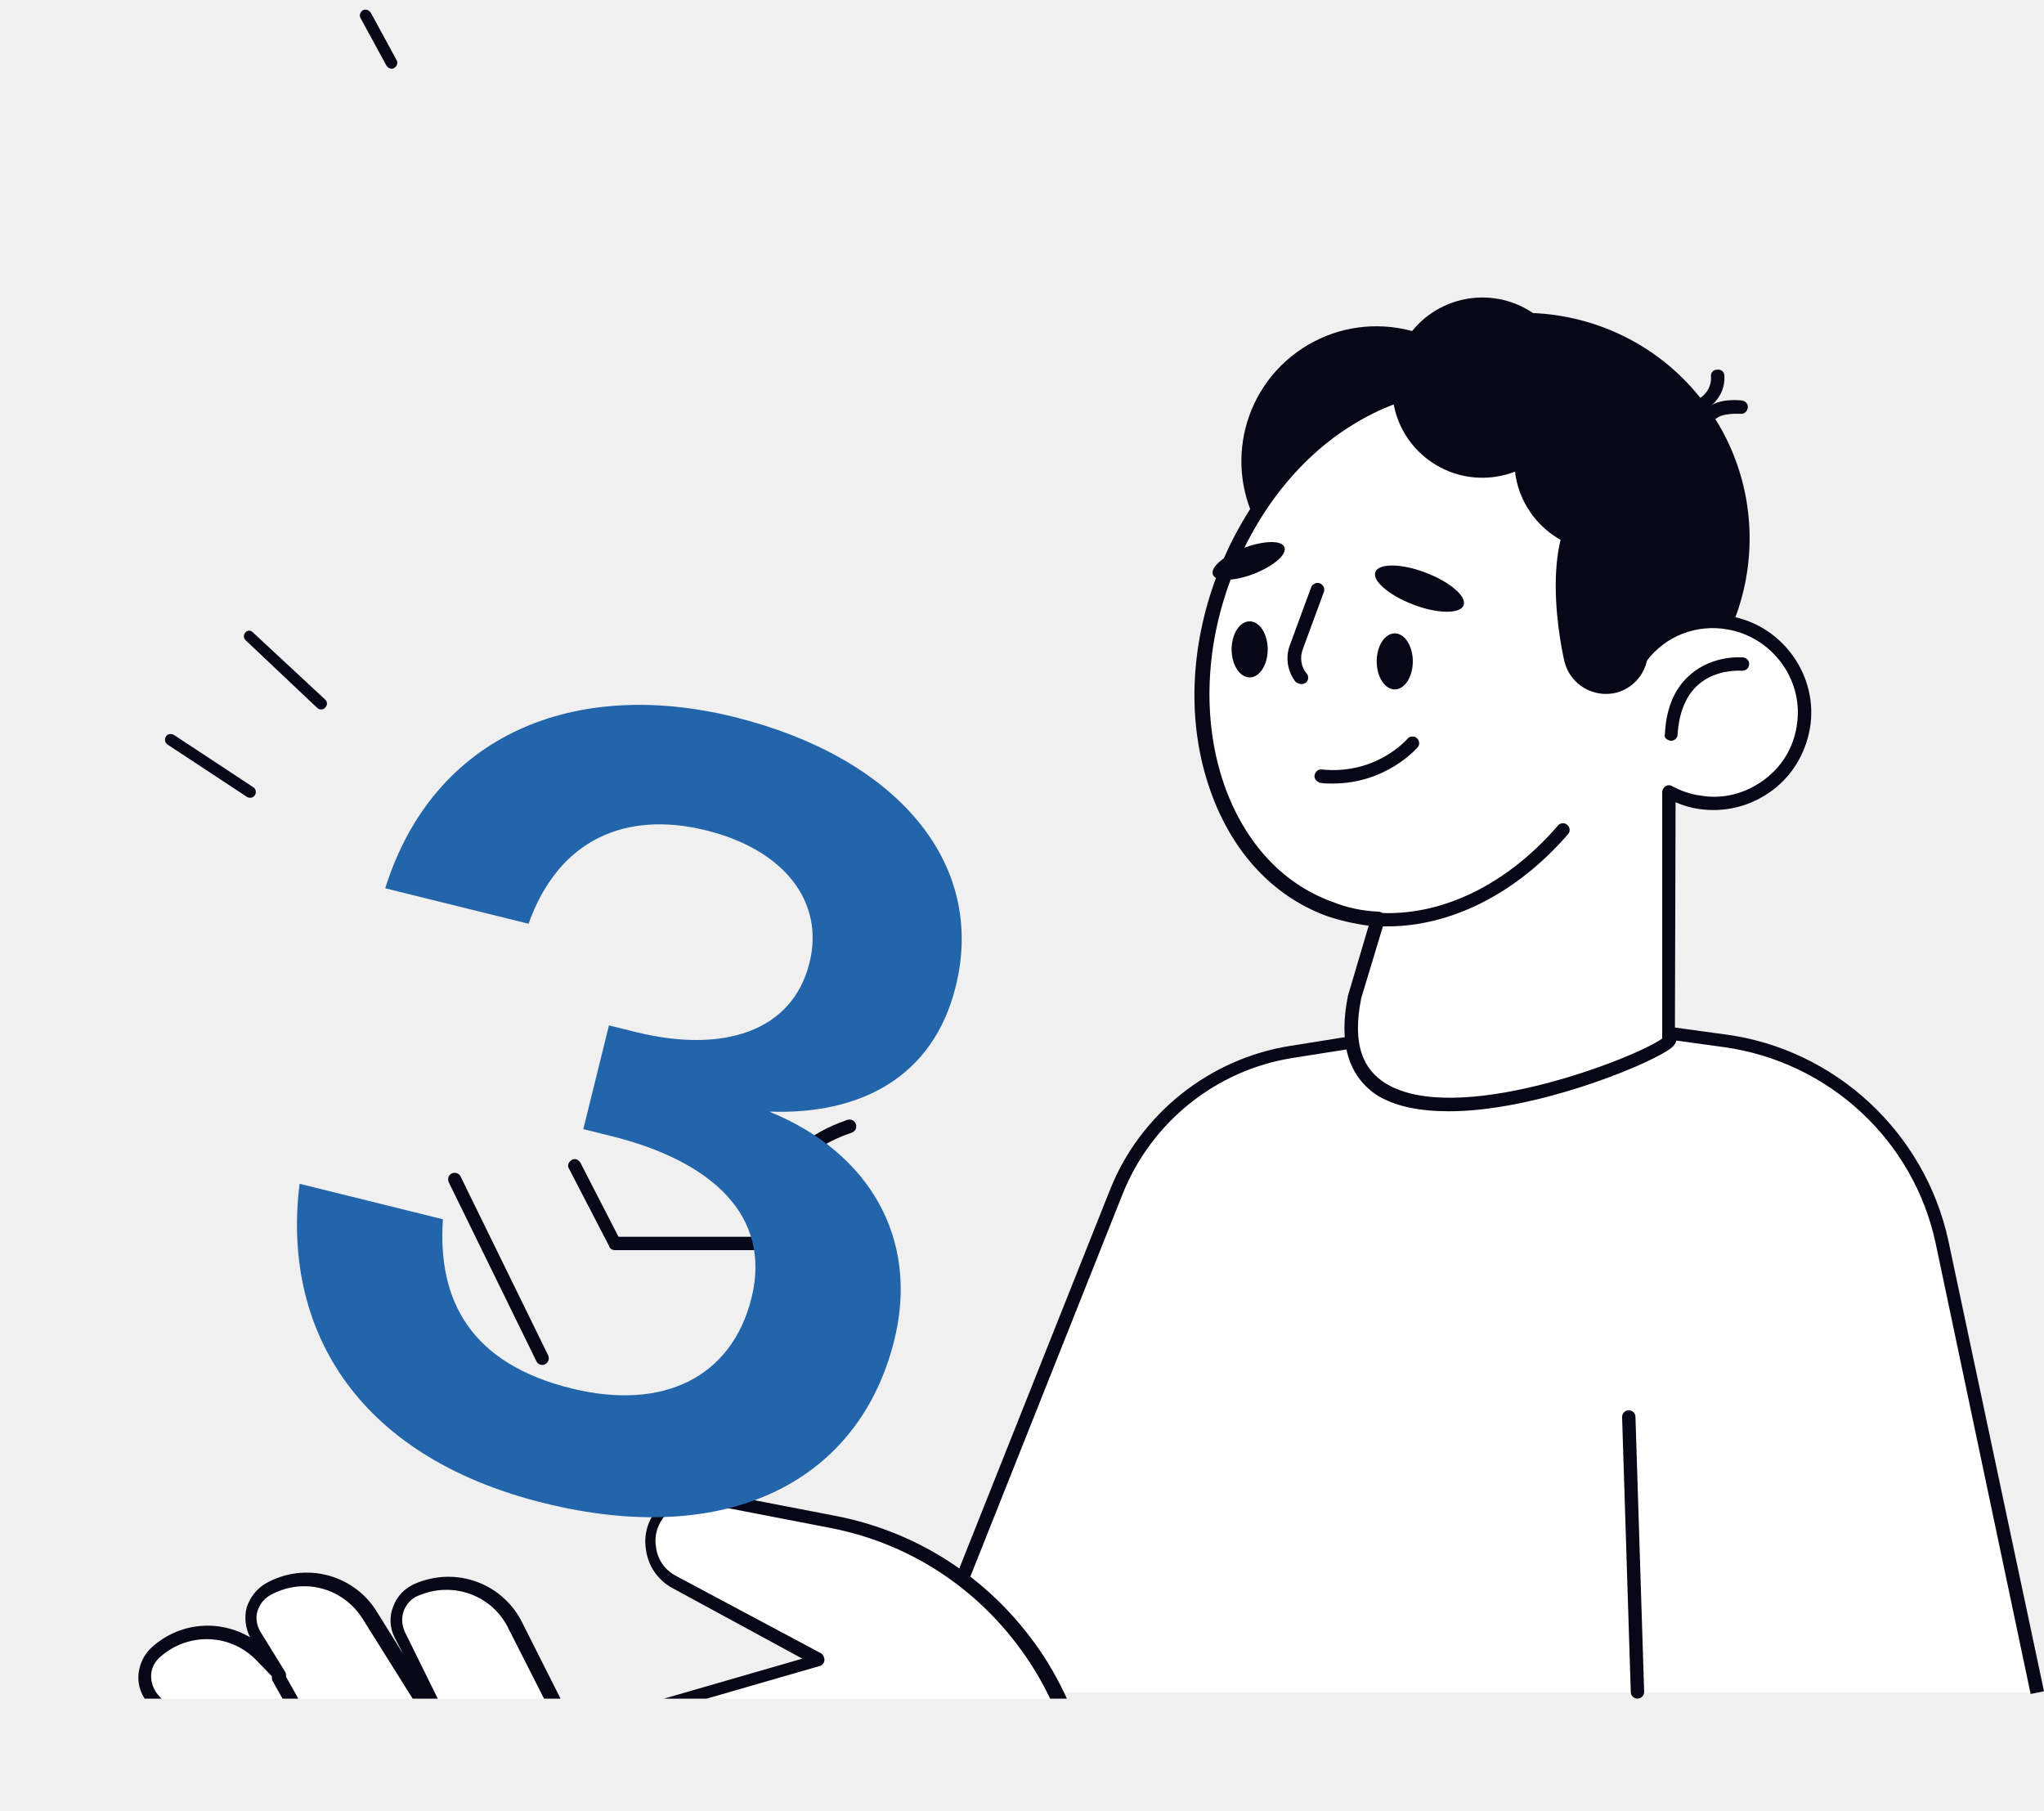
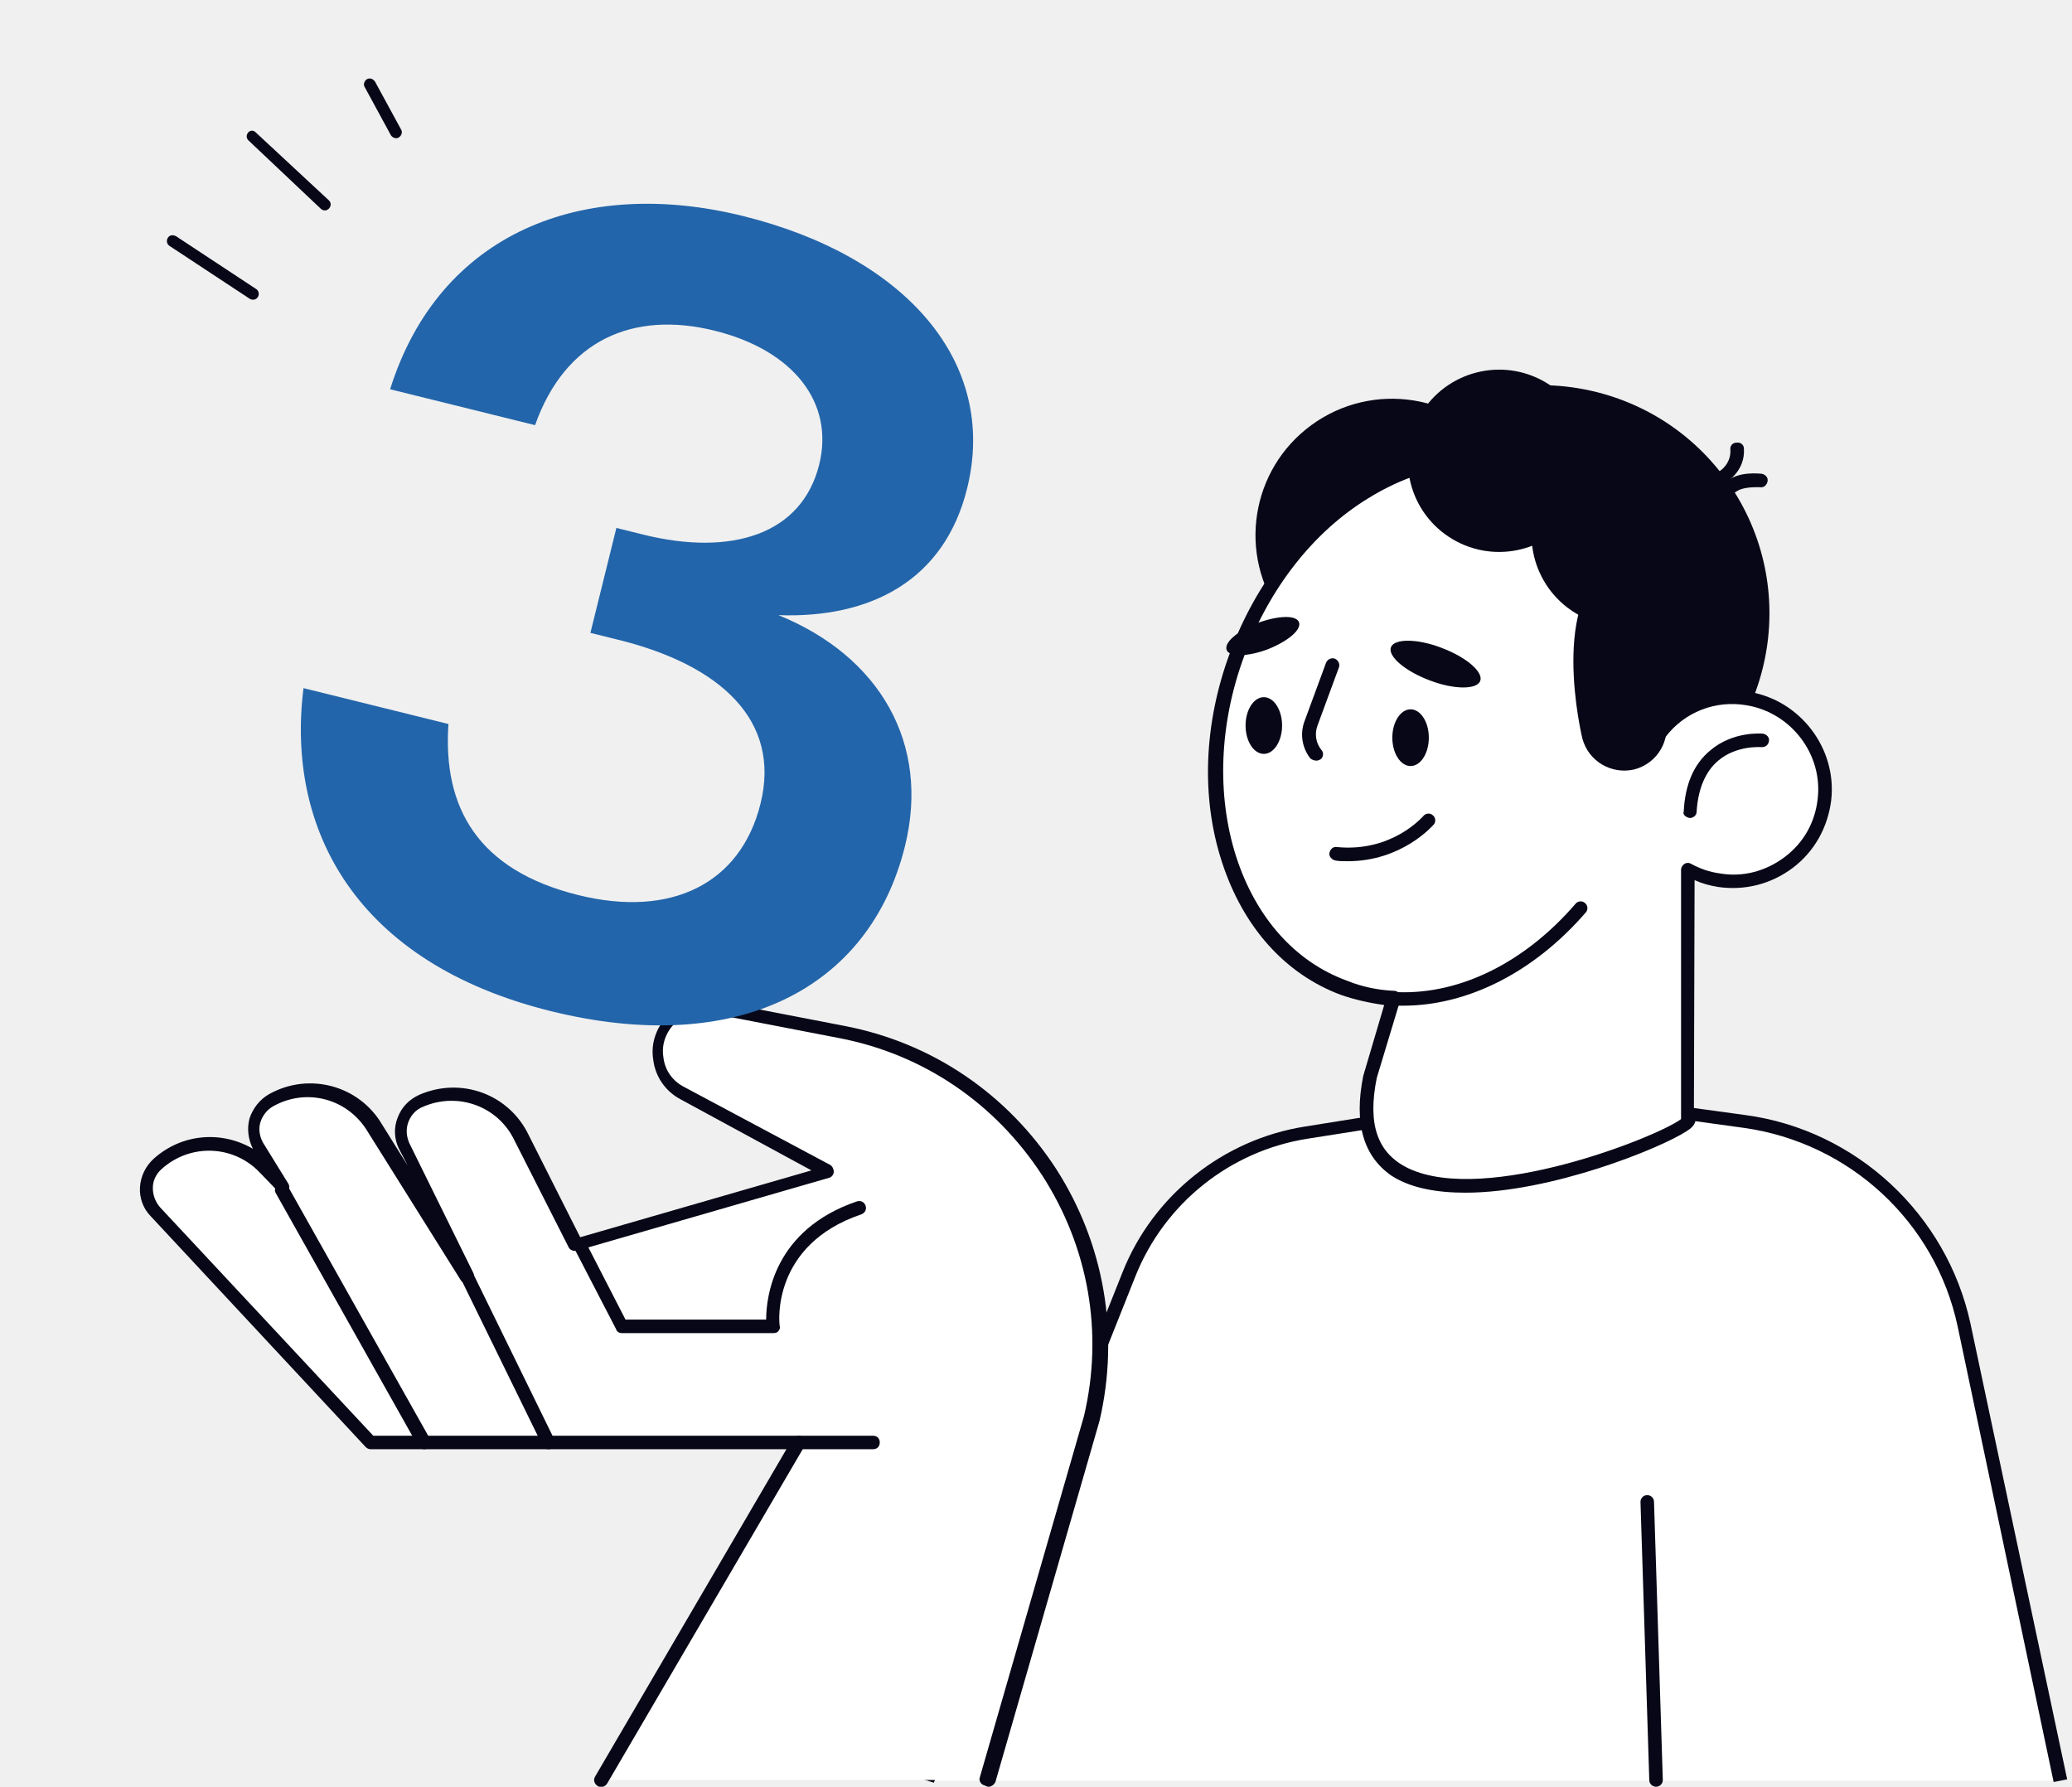
- <svg xmlns="http://www.w3.org/2000/svg" width="140" height="124" viewBox="0 0 140 124" fill="none">
-   <g clip-path="url(#clip0_675_3382)">
-     <path d="M139.543 115.887L132.994 85.028C131.437 77.759 125.483 72.273 118.11 71.268L104.738 69.439L88.434 72.045C83.03 72.913 78.45 76.571 76.39 81.645L62.742 115.933H139.543V115.887Z" fill="white" />
-     <path d="M63.245 116.07L76.892 81.782C78.862 76.845 83.304 73.279 88.57 72.456L104.828 69.896L118.109 71.725C125.254 72.73 131.07 78.079 132.581 85.165L139.084 116.024L140 115.841L133.451 84.983C131.848 77.576 125.711 71.862 118.201 70.856L104.828 69.027C104.782 69.027 104.737 69.027 104.691 69.027L88.387 71.633C82.846 72.502 78.083 76.296 76.022 81.508L62.375 115.796L63.245 116.07Z" fill="#080717" />
-     <path d="M40.76 154.887L54.133 132.029H25.144L10.626 116.439C9.756 115.525 9.802 114.062 10.764 113.193C12.87 111.273 16.076 111.41 18.045 113.468L19.282 114.748L17.587 112.005C16.946 110.907 17.358 109.49 18.457 108.85C20.93 107.479 24.045 108.302 25.51 110.77L31.784 120.782H31.876L27.525 111.959C26.976 110.816 27.525 109.444 28.67 108.896C31.28 107.753 34.303 108.85 35.494 111.41L39.157 118.634L56.24 113.696L46.302 108.393C44.424 107.387 44.058 104.827 45.615 103.364C46.348 102.678 47.401 102.358 48.408 102.541L57.156 104.233C69.2 106.61 76.894 118.451 74.1 130.428L67.048 154.887H40.76Z" fill="white" />
-     <path d="M66.956 155.344C67.139 155.344 67.322 155.207 67.413 155.024L74.466 130.566C75.84 124.668 74.787 118.588 71.535 113.513C68.238 108.439 63.154 104.964 57.201 103.821L48.454 102.13C47.309 101.901 46.118 102.267 45.294 103.044C44.469 103.867 44.057 104.964 44.24 106.107C44.378 107.25 45.065 108.256 46.118 108.804L54.957 113.605L39.294 118.131L35.814 111.227C34.486 108.439 31.234 107.25 28.395 108.484C27.708 108.804 27.204 109.307 26.929 110.039C26.655 110.725 26.7 111.502 27.021 112.142L27.616 113.285L25.876 110.496C24.319 107.844 20.93 106.93 18.228 108.439C17.587 108.804 17.129 109.399 16.9 110.085C16.717 110.77 16.808 111.502 17.129 112.142C15.022 110.907 12.32 111.09 10.397 112.828C9.847 113.33 9.527 114.016 9.481 114.748C9.435 115.479 9.71 116.211 10.214 116.713L24.777 132.349C24.869 132.44 25.006 132.486 25.098 132.486H53.262L40.302 154.658C40.164 154.887 40.256 155.161 40.485 155.298C40.714 155.436 40.989 155.344 41.126 155.116L54.499 132.257C54.59 132.12 54.59 131.937 54.499 131.8C54.407 131.663 54.27 131.571 54.087 131.571H25.281L10.855 116.119C10.534 115.753 10.351 115.296 10.351 114.793C10.351 114.29 10.58 113.833 10.946 113.513C12.87 111.776 15.801 111.867 17.587 113.742L18.823 115.022C19.006 115.205 19.235 115.205 19.419 115.068C19.602 114.931 19.648 114.656 19.51 114.473L17.816 111.73C17.587 111.319 17.495 110.816 17.633 110.359C17.77 109.902 18.091 109.49 18.503 109.262C20.793 107.982 23.586 108.759 24.914 110.999L31.188 121.011C31.28 121.194 31.509 121.285 31.692 121.194H31.784C31.921 121.148 32.013 121.057 32.059 120.919C32.104 120.782 32.104 120.645 32.059 120.554L27.708 111.73C27.525 111.273 27.479 110.816 27.662 110.313C27.845 109.856 28.166 109.49 28.624 109.307C31.005 108.256 33.753 109.262 34.852 111.593L38.516 118.816C38.608 118.999 38.836 119.091 39.065 119.045L56.148 114.108C56.331 114.062 56.468 113.879 56.468 113.696C56.468 113.513 56.377 113.33 56.239 113.239L46.301 107.936C45.523 107.524 45.019 106.793 44.927 105.924C44.79 105.056 45.111 104.233 45.706 103.638C46.347 103.044 47.217 102.77 48.087 102.953L56.834 104.644C62.559 105.741 67.413 109.079 70.573 113.925C73.733 118.816 74.741 124.622 73.413 130.246L66.36 154.704C66.269 154.933 66.452 155.207 66.681 155.253C66.864 155.344 66.91 155.344 66.956 155.344Z" fill="#080717" />
-     <path d="M28.715 132.486C28.806 132.486 28.852 132.486 28.944 132.44C29.173 132.303 29.264 132.029 29.127 131.8L19.51 114.702C19.372 114.474 19.097 114.382 18.868 114.519C18.64 114.656 18.548 114.931 18.685 115.159L28.302 132.257C28.394 132.395 28.577 132.486 28.715 132.486Z" fill="#080717" />
-     <path d="M37.141 93.486C37.186 93.486 37.278 93.486 37.324 93.44C37.553 93.349 37.644 93.074 37.553 92.846L31.553 80.594C31.462 80.365 31.187 80.274 30.958 80.365C30.729 80.457 30.637 80.731 30.729 80.959L36.728 93.212C36.82 93.394 36.957 93.486 37.141 93.486Z" fill="#080717" />
-     <path d="M42.087 85.623H52.391C52.529 85.623 52.666 85.577 52.712 85.486C52.804 85.394 52.849 85.257 52.804 85.12C52.758 84.891 52.254 79.634 58.345 77.576C58.574 77.485 58.711 77.256 58.62 76.982C58.528 76.754 58.299 76.616 58.024 76.708C52.391 78.628 51.888 83.2 51.888 84.708H42.362L39.752 79.634C39.614 79.405 39.339 79.314 39.156 79.451C38.927 79.588 38.836 79.862 38.973 80.045L41.721 85.348C41.767 85.531 41.95 85.623 42.087 85.623Z" fill="#080717" />
-     <path d="M54.132 93.486H59.124C59.399 93.486 59.582 93.303 59.582 93.029C59.582 92.755 59.399 92.572 59.124 92.572H54.132C53.858 92.572 53.674 92.755 53.674 93.029C53.674 93.303 53.858 93.486 54.132 93.486Z" fill="#080717" />
-     <path d="M112.155 116.344C112.43 116.344 112.613 116.116 112.613 115.887L112.018 97.052C112.018 96.778 111.789 96.595 111.56 96.595C111.285 96.595 111.102 96.823 111.102 97.052L111.697 115.887C111.697 116.162 111.926 116.344 112.155 116.344Z" fill="#080717" />
-     <path d="M91.86 46.002C86.814 39.112 88.319 29.444 95.22 24.407C102.122 19.371 111.807 20.873 116.852 27.762C121.898 34.652 120.393 44.32 113.492 49.357C106.59 54.394 96.905 52.892 91.86 46.002Z" fill="#080717" />
-     <path d="M86.811 37.034C83.795 32.916 84.694 27.138 88.819 24.128C92.944 21.118 98.732 22.015 101.747 26.133C104.763 30.25 103.863 36.028 99.739 39.038C95.614 42.049 89.826 41.151 86.811 37.034Z" fill="#080717" />
-     <path d="M90.996 62.261C83.44 59.473 80.189 49.369 83.761 39.677C87.333 29.985 96.355 24.408 103.957 27.197C110.277 29.528 113.574 36.98 112.429 44.98C113.803 43.243 116.001 42.283 118.337 42.649C121.589 43.152 123.924 46.26 123.558 49.506C123.146 53.026 119.894 55.495 116.414 54.947C115.681 54.809 114.994 54.581 114.353 54.215L114.307 71.085C116.322 71.496 89.806 82.788 92.737 68.25L94.34 62.901C93.195 62.901 92.096 62.673 90.996 62.261Z" fill="white" />
-     <path d="M99.24 76.114C105.057 76.114 112.476 73.096 114.216 71.953C114.445 71.816 114.903 71.496 114.811 71.085C114.811 71.039 114.765 70.948 114.72 70.856L114.765 54.947C115.269 55.175 115.773 55.312 116.323 55.404C118.154 55.678 119.94 55.221 121.406 54.124C122.871 53.027 123.787 51.381 124.016 49.552C124.429 46.032 121.91 42.74 118.429 42.192C116.46 41.872 114.536 42.42 113.025 43.7C113.712 35.837 110.14 28.98 104.095 26.785C100.294 25.368 96.035 25.962 92.096 28.385C88.204 30.808 85.089 34.74 83.303 39.54C81.517 44.34 81.334 49.369 82.754 53.712C84.173 58.101 87.013 61.301 90.814 62.719C91.73 63.039 92.737 63.267 93.745 63.404L92.325 68.205C91.684 71.405 92.325 73.645 94.249 74.971C95.531 75.794 97.271 76.114 99.24 76.114ZM113.85 71.13C112.201 72.365 100.614 76.936 95.394 74.468C93.287 73.462 92.6 71.496 93.241 68.342L94.844 63.039C94.89 62.901 94.844 62.764 94.798 62.627C94.707 62.536 94.569 62.444 94.432 62.444C93.333 62.398 92.234 62.17 91.226 61.758C87.7 60.478 85.043 57.461 83.715 53.347C82.387 49.186 82.57 44.34 84.265 39.769C85.96 35.197 88.936 31.357 92.692 29.071C96.401 26.785 100.34 26.236 103.866 27.562C109.774 29.802 113.117 36.889 111.972 44.889C111.926 45.072 112.063 45.3 112.247 45.392C112.43 45.483 112.659 45.438 112.796 45.255C114.079 43.563 116.185 42.74 118.292 43.106C121.314 43.609 123.467 46.443 123.1 49.461C122.917 51.061 122.139 52.432 120.856 53.392C119.574 54.352 118.017 54.764 116.46 54.489C115.773 54.398 115.132 54.169 114.536 53.849C114.399 53.758 114.216 53.758 114.079 53.849C113.941 53.941 113.85 54.078 113.85 54.261V71.13Z" fill="#080717" />
-     <path d="M114.445 50.741C114.674 50.741 114.903 50.558 114.903 50.329C114.995 48.775 115.499 47.586 116.369 46.855C117.605 45.803 119.254 45.941 119.3 45.941C119.575 45.941 119.758 45.803 119.804 45.529C119.849 45.3 119.666 45.072 119.391 45.026C119.3 45.026 117.376 44.843 115.819 46.169C114.72 47.083 114.125 48.455 114.033 50.284C113.942 50.512 114.171 50.695 114.445 50.741Z" fill="#080717" />
-     <path d="M95.028 63.45C99.425 63.45 103.913 61.164 107.393 57.141C107.576 56.958 107.531 56.638 107.347 56.501C107.164 56.318 106.844 56.364 106.706 56.547C103.317 60.478 98.967 62.673 94.707 62.536C94.478 62.536 94.249 62.719 94.249 62.993C94.249 63.267 94.433 63.45 94.707 63.45C94.799 63.45 94.936 63.45 95.028 63.45Z" fill="#080717" />
-     <path d="M87.975 37.483C88.158 37.986 87.242 38.763 85.868 39.311C84.54 39.814 83.258 39.86 83.075 39.357C82.891 38.854 83.807 38.077 85.181 37.529C86.555 37.026 87.792 36.98 87.975 37.483Z" fill="#080717" />
-     <path d="M100.248 41.46C100.019 42.054 98.462 42.054 96.814 41.414C95.119 40.774 93.974 39.769 94.203 39.174C94.432 38.58 95.989 38.58 97.638 39.22C99.332 39.86 100.477 40.866 100.248 41.46Z" fill="#080717" />
-     <path d="M89.165 46.855C89.257 46.855 89.348 46.809 89.44 46.763C89.623 46.626 89.669 46.306 89.486 46.123C89.119 45.666 89.028 45.072 89.211 44.523L90.676 40.546C90.768 40.317 90.631 40.043 90.402 39.952C90.173 39.86 89.898 39.997 89.806 40.226L88.341 44.203C88.02 45.072 88.203 46.032 88.753 46.718C88.89 46.809 89.028 46.855 89.165 46.855Z" fill="#080717" />
-     <path d="M91.272 53.667C94.936 53.667 96.997 51.289 97.088 51.198C97.272 51.015 97.226 50.695 97.043 50.558C96.859 50.375 96.539 50.421 96.401 50.603C96.31 50.695 94.249 53.072 90.54 52.706C90.311 52.661 90.082 52.844 90.036 53.118C89.99 53.346 90.219 53.575 90.448 53.621C90.723 53.667 90.998 53.667 91.272 53.667Z" fill="#080717" />
-     <path d="M98.384 31.862C95.445 30.126 94.472 26.341 96.211 23.407C97.95 20.473 101.742 19.502 104.681 21.238C107.62 22.973 108.592 26.759 106.854 29.692C105.115 32.626 101.323 33.597 98.384 31.862Z" fill="#080717" />
-     <path d="M108.614 37.622C105.276 36.907 103.15 33.625 103.866 30.292C104.583 26.959 107.87 24.837 111.209 25.552C114.547 26.267 116.673 29.549 115.957 32.882C115.24 36.215 111.953 38.337 108.614 37.622Z" fill="#080717" />
-     <path d="M107.162 45.346C107.575 46.901 109.132 47.815 110.689 47.449C112.246 47.038 113.162 45.483 112.795 43.929C112.383 42.374 114.627 31.997 110.231 33.094C104.964 34.42 106.796 43.792 107.162 45.346Z" fill="#080717" />
-     <path d="M117.285 28.751C117.376 28.751 117.468 28.705 117.559 28.66C118.017 28.294 118.933 28.34 119.208 28.34C119.437 28.385 119.666 28.202 119.712 27.928C119.758 27.7 119.574 27.471 119.3 27.425C119.162 27.425 117.788 27.242 116.964 27.928C116.781 28.065 116.735 28.385 116.872 28.568C117.01 28.66 117.147 28.751 117.285 28.751Z" fill="#080717" />
-     <path d="M116.734 28.065C116.826 28.065 116.918 28.065 116.963 27.974C117.009 27.928 118.2 27.196 118.108 25.733C118.108 25.459 117.879 25.276 117.604 25.322C117.33 25.322 117.147 25.55 117.192 25.825C117.238 26.739 116.505 27.242 116.46 27.242C116.231 27.379 116.185 27.654 116.322 27.882C116.46 28.019 116.597 28.065 116.734 28.065Z" fill="#080717" />
-     <path d="M94.295 45.3C94.295 46.352 94.844 47.221 95.531 47.221C96.218 47.221 96.768 46.352 96.768 45.3C96.768 44.249 96.218 43.38 95.531 43.38C94.844 43.38 94.295 44.249 94.295 45.3Z" fill="#080717" />
-     <path d="M84.357 44.477C84.357 45.529 84.907 46.398 85.594 46.398C86.281 46.398 86.83 45.529 86.83 44.477C86.83 43.426 86.281 42.557 85.594 42.557C84.907 42.557 84.357 43.426 84.357 44.477Z" fill="#080717" />
+ <svg xmlns="http://www.w3.org/2000/svg" width="167" height="144" viewBox="0 0 167 144" fill="none">
+   <g clip-path="url(#clip0_1017_1180)">
+     <path d="M166.068 143.457L158.275 106.732C156.422 98.081 149.336 91.552 140.562 90.356L124.647 88.179L105.245 91.28C98.813 92.314 93.363 96.667 90.911 102.706L74.669 143.511H166.068V143.457Z" fill="white" />
+     <path d="M75.266 143.674L91.508 102.869C93.852 96.993 99.138 92.749 105.406 91.77L124.754 88.723L140.56 90.9C149.062 92.096 155.984 98.462 157.782 106.895L165.521 143.62L166.611 143.402L158.818 106.677C156.91 97.864 149.607 91.063 140.669 89.866L124.754 87.689C124.7 87.689 124.645 87.689 124.591 87.689L105.188 90.791C98.593 91.824 92.925 96.34 90.472 102.543L74.231 143.348L75.266 143.674Z" fill="#080717" />
+     <path d="M48.505 143.456L64.42 116.253H29.92L12.643 97.7C11.608 96.612 11.662 94.871 12.807 93.837C15.314 91.552 19.129 91.715 21.473 94.164L22.944 95.687L20.928 92.423C20.165 91.117 20.655 89.43 21.963 88.669C24.906 87.036 28.612 88.016 30.356 90.954L37.823 102.869H37.932L32.755 92.368C32.1 91.008 32.755 89.376 34.117 88.723C37.224 87.363 40.821 88.669 42.238 91.715L46.598 100.312L66.927 94.436L55.1 88.124C52.866 86.928 52.43 83.881 54.283 82.14C55.155 81.324 56.408 80.943 57.607 81.16L68.017 83.174C82.351 86.003 91.507 100.094 88.183 114.349L79.789 143.456H48.505Z" fill="white" />
+     <path d="M79.682 144C79.9 144 80.118 143.837 80.227 143.62L88.62 114.512C90.255 107.493 89.001 100.257 85.132 94.218C81.208 88.179 75.158 84.044 68.073 82.684L57.663 80.671C56.3 80.399 54.883 80.834 53.902 81.759C52.921 82.738 52.431 84.044 52.649 85.404C52.812 86.764 53.63 87.961 54.883 88.614L65.402 94.327L46.763 99.713L42.62 91.498C41.04 88.179 37.17 86.764 33.791 88.234C32.974 88.614 32.374 89.213 32.047 90.083C31.72 90.899 31.775 91.824 32.156 92.586L32.865 93.946L30.794 90.627C28.941 87.472 24.907 86.384 21.692 88.179C20.929 88.614 20.384 89.322 20.111 90.138C19.893 90.954 20.002 91.824 20.384 92.586C17.877 91.117 14.661 91.335 12.372 93.402C11.718 94.001 11.336 94.817 11.282 95.687C11.227 96.558 11.555 97.428 12.154 98.027L29.486 116.634C29.595 116.743 29.758 116.797 29.867 116.797H63.386L47.962 143.184C47.798 143.456 47.907 143.783 48.18 143.946C48.452 144.109 48.779 144 48.943 143.728L64.857 116.525C64.966 116.362 64.966 116.144 64.857 115.981C64.748 115.818 64.585 115.709 64.367 115.709H30.085L12.917 97.319C12.536 96.884 12.318 96.34 12.318 95.742C12.318 95.143 12.59 94.599 13.026 94.218C15.315 92.151 18.803 92.26 20.929 94.49L22.4 96.014C22.618 96.231 22.891 96.231 23.109 96.068C23.327 95.905 23.381 95.578 23.218 95.361L21.201 92.096C20.929 91.607 20.82 91.008 20.983 90.464C21.147 89.92 21.528 89.43 22.019 89.158C24.744 87.635 28.069 88.56 29.649 91.226L37.116 103.141C37.225 103.359 37.497 103.467 37.715 103.359H37.824C37.988 103.304 38.097 103.195 38.151 103.032C38.206 102.869 38.206 102.706 38.151 102.597L32.974 92.096C32.756 91.552 32.701 91.008 32.919 90.41C33.137 89.866 33.519 89.43 34.064 89.213C36.898 87.961 40.168 89.158 41.476 91.933L45.836 100.529C45.945 100.747 46.218 100.856 46.49 100.801L66.819 94.925C67.037 94.871 67.201 94.653 67.201 94.436C67.201 94.218 67.092 94.001 66.928 93.892L55.101 87.581C54.175 87.091 53.575 86.22 53.466 85.187C53.303 84.153 53.684 83.174 54.393 82.466C55.156 81.759 56.191 81.433 57.227 81.65L67.637 83.663C74.45 84.969 80.227 88.941 83.987 94.708C87.748 100.529 88.947 107.439 87.366 114.131L78.973 143.239C78.864 143.511 79.082 143.837 79.355 143.892C79.573 144 79.627 144 79.682 144Z" fill="#080717" />
+     <path d="M34.173 116.797C34.282 116.797 34.336 116.797 34.445 116.743C34.718 116.579 34.827 116.253 34.663 115.981L23.218 95.633C23.055 95.361 22.728 95.252 22.455 95.415C22.183 95.578 22.073 95.905 22.237 96.177L33.682 116.525C33.791 116.688 34.009 116.797 34.173 116.797Z" fill="#080717" />
+     <path d="M44.2 116.797C44.255 116.797 44.364 116.797 44.418 116.743C44.691 116.634 44.8 116.307 44.691 116.035L37.551 101.454C37.442 101.182 37.115 101.074 36.842 101.182C36.57 101.291 36.461 101.618 36.57 101.89L43.71 116.471C43.819 116.688 43.982 116.797 44.2 116.797Z" fill="#080717" />
+     <path d="M50.088 107.439H62.35C62.514 107.439 62.678 107.384 62.732 107.276C62.841 107.167 62.895 107.004 62.841 106.84C62.786 106.568 62.187 100.312 69.436 97.863C69.708 97.754 69.872 97.482 69.763 97.156C69.654 96.884 69.381 96.721 69.054 96.829C62.35 99.115 61.751 104.555 61.751 106.351H50.415L47.308 100.312C47.145 100.039 46.818 99.931 46.599 100.094C46.327 100.257 46.218 100.584 46.382 100.801L49.652 107.112C49.706 107.33 49.924 107.439 50.088 107.439Z" fill="#080717" />
+     <path d="M64.422 116.797H70.363C70.69 116.797 70.908 116.579 70.908 116.253C70.908 115.927 70.69 115.709 70.363 115.709H64.422C64.096 115.709 63.877 115.927 63.877 116.253C63.877 116.579 64.096 116.797 64.422 116.797Z" fill="#080717" />
+     <path d="M133.475 144C133.802 144 134.02 143.728 134.02 143.456L133.311 121.041C133.311 120.714 133.039 120.497 132.766 120.497C132.439 120.497 132.221 120.769 132.221 121.041L132.929 143.456C132.929 143.783 133.202 144 133.475 144Z" fill="#080717" />
+     <path d="M109.32 60.287C103.315 52.088 105.106 40.582 113.319 34.588C121.532 28.594 133.058 30.381 139.063 38.58C145.068 46.78 143.277 58.285 135.064 64.28C126.85 70.274 115.324 68.487 109.32 60.287Z" fill="#080717" />
+     <path d="M103.313 49.614C99.724 44.714 100.794 37.838 105.703 34.255C110.611 30.673 117.5 31.741 121.088 36.641C124.677 41.541 123.607 48.418 118.698 52C113.789 55.582 106.901 54.514 103.313 49.614Z" fill="#080717" />
+     <path d="M108.292 79.637C99.299 76.318 95.43 64.294 99.681 52.76C103.932 41.226 114.669 34.588 123.716 37.907C131.237 40.682 135.162 49.55 133.799 59.071C135.434 57.004 138.05 55.861 140.83 56.297C144.699 56.895 147.479 60.595 147.043 64.457C146.552 68.647 142.683 71.585 138.541 70.932C137.669 70.769 136.851 70.497 136.088 70.061L136.034 90.138C138.432 90.627 106.875 104.066 110.363 86.764L112.271 80.399C110.908 80.399 109.6 80.127 108.292 79.637Z" fill="white" />
+     <path d="M118.105 96.123C125.026 96.123 133.856 92.532 135.927 91.171C136.199 91.008 136.744 90.627 136.635 90.138C136.635 90.083 136.581 89.975 136.526 89.866L136.581 70.932C137.18 71.204 137.78 71.367 138.434 71.476C140.614 71.803 142.739 71.259 144.483 69.953C146.227 68.647 147.317 66.688 147.59 64.512C148.081 60.323 145.083 56.406 140.941 55.753C138.597 55.372 136.308 56.025 134.51 57.548C135.327 48.19 131.076 40.029 123.882 37.418C119.358 35.731 114.289 36.438 109.602 39.322C104.97 42.205 101.264 46.884 99.138 52.597C97.013 58.31 96.794 64.294 98.484 69.463C100.174 74.686 103.553 78.495 108.076 80.181C109.166 80.562 110.365 80.834 111.564 80.997L109.875 86.71C109.112 90.519 109.875 93.184 112.164 94.762C113.69 95.742 115.761 96.123 118.105 96.123ZM135.491 90.192C133.529 91.661 119.74 97.102 113.526 94.164C111.019 92.967 110.202 90.627 110.965 86.873L112.872 80.562C112.927 80.399 112.872 80.236 112.818 80.073C112.709 79.964 112.545 79.855 112.382 79.855C111.074 79.8 109.766 79.528 108.567 79.039C104.37 77.515 101.209 73.924 99.629 69.028C98.048 64.077 98.266 58.31 100.283 52.869C102.299 47.428 105.842 42.858 110.311 40.138C114.726 37.418 119.413 36.765 123.609 38.343C130.64 41.008 134.619 49.441 133.256 58.963C133.202 59.18 133.365 59.452 133.583 59.561C133.801 59.67 134.074 59.615 134.237 59.398C135.763 57.385 138.27 56.406 140.777 56.841C144.374 57.439 146.936 60.812 146.5 64.403C146.282 66.308 145.355 67.94 143.829 69.082C142.303 70.225 140.45 70.715 138.597 70.388C137.78 70.279 137.017 70.007 136.308 69.626C136.145 69.518 135.927 69.518 135.763 69.626C135.6 69.735 135.491 69.898 135.491 70.116V90.192Z" fill="#080717" />
+     <path d="M136.199 65.927C136.471 65.927 136.744 65.709 136.744 65.437C136.853 63.587 137.452 62.173 138.488 61.302C139.96 60.051 141.922 60.214 141.976 60.214C142.303 60.214 142.521 60.051 142.576 59.724C142.63 59.452 142.412 59.18 142.085 59.126C141.976 59.126 139.687 58.908 137.834 60.486C136.526 61.574 135.817 63.206 135.708 65.383C135.599 65.655 135.872 65.872 136.199 65.927Z" fill="#080717" />
+     <path d="M113.089 81.052C118.321 81.052 123.662 78.332 127.805 73.544C128.023 73.326 127.968 72.945 127.75 72.782C127.532 72.564 127.151 72.619 126.987 72.837C122.954 77.516 117.776 80.127 112.708 79.964C112.435 79.964 112.163 80.181 112.163 80.508C112.163 80.834 112.381 81.052 112.708 81.052C112.817 81.052 112.98 81.052 113.089 81.052Z" fill="#080717" />
+     <path d="M104.697 50.149C104.915 50.747 103.825 51.672 102.19 52.325C100.609 52.923 99.083 52.978 98.865 52.379C98.647 51.781 99.737 50.856 101.372 50.203C103.007 49.605 104.479 49.55 104.697 50.149Z" fill="#080717" />
+     <path d="M119.303 54.882C119.031 55.589 117.178 55.589 115.216 54.828C113.199 54.066 111.837 52.869 112.109 52.162C112.382 51.454 114.235 51.454 116.197 52.216C118.213 52.978 119.576 54.175 119.303 54.882Z" fill="#080717" />
+     <path d="M106.115 61.302C106.224 61.302 106.333 61.247 106.442 61.193C106.66 61.03 106.714 60.649 106.496 60.431C106.06 59.887 105.951 59.18 106.169 58.527L107.913 53.794C108.022 53.522 107.859 53.195 107.586 53.086C107.314 52.977 106.987 53.141 106.878 53.413L105.134 58.146C104.752 59.18 104.97 60.322 105.624 61.139C105.788 61.247 105.951 61.302 106.115 61.302Z" fill="#080717" />
+     <path d="M108.619 69.409C112.979 69.409 115.432 66.579 115.541 66.471C115.759 66.253 115.704 65.872 115.486 65.709C115.268 65.491 114.887 65.546 114.723 65.763C114.614 65.872 112.162 68.701 107.747 68.266C107.475 68.212 107.202 68.429 107.148 68.756C107.093 69.028 107.366 69.3 107.638 69.354C107.965 69.409 108.292 69.409 108.619 69.409Z" fill="#080717" />
+     <path d="M117.082 43.459C113.585 41.394 112.427 36.889 114.496 33.397C116.565 29.906 121.078 28.75 124.575 30.816C128.073 32.881 129.231 37.386 127.162 40.877C125.092 44.369 120.58 45.525 117.082 43.459Z" fill="#080717" />
+     <path d="M129.259 50.314C125.286 49.463 122.756 45.558 123.609 41.591C124.461 37.625 128.373 35.099 132.347 35.95C136.32 36.801 138.85 40.707 137.997 44.673C137.145 48.639 133.233 51.165 129.259 50.314Z" fill="#080717" />
+     <path d="M127.533 59.507C128.024 61.356 129.877 62.445 131.73 62.009C133.583 61.52 134.673 59.67 134.237 57.82C133.747 55.97 136.417 43.62 131.185 44.926C124.917 46.503 127.097 57.657 127.533 59.507Z" fill="#080717" />
+     <path d="M139.578 39.757C139.687 39.757 139.796 39.703 139.905 39.648C140.45 39.213 141.54 39.267 141.867 39.267C142.139 39.322 142.412 39.104 142.466 38.778C142.521 38.506 142.303 38.234 141.976 38.179C141.812 38.179 140.177 37.962 139.196 38.778C138.978 38.941 138.924 39.322 139.087 39.539C139.251 39.648 139.414 39.757 139.578 39.757Z" fill="#080717" />
+     <path d="M138.923 38.941C139.032 38.941 139.141 38.941 139.196 38.832C139.25 38.778 140.667 37.907 140.558 36.166C140.558 35.84 140.286 35.622 139.959 35.676C139.632 35.676 139.414 35.948 139.468 36.275C139.523 37.363 138.651 37.961 138.596 37.961C138.324 38.125 138.269 38.451 138.433 38.723C138.596 38.886 138.76 38.941 138.923 38.941Z" fill="#080717" />
+     <path d="M112.219 59.452C112.219 60.703 112.873 61.737 113.691 61.737C114.508 61.737 115.162 60.703 115.162 59.452C115.162 58.201 114.508 57.167 113.691 57.167C112.873 57.167 112.219 58.201 112.219 59.452Z" fill="#080717" />
+     <path d="M100.391 58.473C100.391 59.724 101.045 60.758 101.862 60.758C102.68 60.758 103.334 59.724 103.334 58.473C103.334 57.222 102.68 56.188 101.862 56.188C101.045 56.188 100.391 57.222 100.391 58.473Z" fill="#080717" />
  </g>
-   <path d="M36.203 63.271L26.386 60.84C29.712 50.235 39.441 46.423 50.283 49.107C61.272 51.828 67.585 58.989 65.463 67.56C63.922 73.787 58.931 76.361 52.688 76.137C59.541 78.922 62.977 84.826 61.254 91.786C58.86 101.456 49.865 106.071 37.264 102.952C24.078 99.688 19.316 90.656 20.521 81.08L30.337 83.51C29.948 89.167 32.319 93.409 39.132 95.095C45.432 96.655 50.131 94.319 51.473 88.898C52.869 83.257 48.742 79.514 41.856 77.81L39.951 77.338L41.71 70.232L43.542 70.685C49.476 72.154 54.268 70.697 55.447 65.936C56.481 61.76 53.709 58.197 48.361 56.873C42.866 55.513 38.258 57.482 36.203 63.271Z" fill="#2365AA" />
-   <path d="M17.166 43.21C17.206 43.224 17.247 43.238 17.313 43.307L22.255 47.899C22.43 48.051 22.44 48.282 22.288 48.456C22.136 48.63 21.905 48.641 21.731 48.489L16.844 43.871C16.669 43.719 16.659 43.488 16.811 43.314C16.894 43.206 17.044 43.168 17.166 43.21Z" fill="#080717" />
-   <path d="M11.824 50.303C11.864 50.317 11.864 50.317 11.905 50.331L17.336 53.911C17.525 54.023 17.576 54.268 17.464 54.456C17.353 54.645 17.108 54.695 16.919 54.584L11.488 51.004C11.3 50.892 11.249 50.647 11.36 50.459C11.471 50.27 11.662 50.246 11.824 50.303Z" fill="#080717" />
-   <path d="M25.172 0.685C25.253 0.713 25.32 0.782 25.386 0.851L27.158 4.108C27.278 4.286 27.193 4.529 27.014 4.649C26.836 4.768 26.593 4.683 26.474 4.505L24.702 1.249C24.582 1.07 24.667 0.827 24.846 0.708C24.955 0.655 25.05 0.643 25.172 0.685Z" fill="#080717" />
+   <path d="M43.125 34.264L31.443 31.372C35.4 18.75 46.979 14.215 59.882 17.409C72.96 20.646 80.473 29.168 77.947 39.369C76.113 46.779 70.173 49.843 62.744 49.577C70.899 52.891 74.988 59.918 72.938 68.2C70.089 79.709 59.384 85.201 44.388 81.489C28.695 77.603 23.029 66.855 24.462 55.459L36.145 58.351C35.681 65.084 38.502 70.131 46.611 72.138C54.108 73.994 59.7 71.215 61.298 64.763C62.96 58.05 58.048 53.596 49.853 51.567L47.586 51.006L49.679 42.549L51.859 43.089C58.921 44.837 64.624 43.103 66.027 37.436C67.257 32.466 63.958 28.226 57.594 26.65C51.055 25.032 45.571 27.375 43.125 34.264Z" fill="#2365AA" />
+   <path d="M20.431 10.55C20.479 10.567 20.527 10.584 20.607 10.666L26.488 16.13C26.695 16.311 26.708 16.586 26.527 16.793C26.346 17.001 26.072 17.013 25.864 16.832L20.048 11.337C19.841 11.156 19.828 10.881 20.009 10.674C20.108 10.546 20.286 10.5 20.431 10.55Z" fill="#080717" />
+   <path d="M14.073 18.991C14.121 19.008 14.121 19.008 14.17 19.025L20.634 23.286C20.858 23.418 20.918 23.71 20.786 23.934C20.653 24.158 20.362 24.219 20.137 24.086L13.674 19.826C13.449 19.693 13.389 19.401 13.521 19.177C13.654 18.953 13.88 18.924 14.073 18.991Z" fill="#080717" />
+   <path d="M29.958 6.356C30.054 6.39 30.134 6.471 30.213 6.553L32.322 10.429C32.464 10.641 32.363 10.931 32.151 11.073C31.939 11.215 31.65 11.114 31.507 10.902L29.399 7.027C29.257 6.814 29.358 6.525 29.57 6.383C29.7 6.32 29.813 6.305 29.958 6.356Z" fill="#080717" />
  <defs>
-     <clipPath id="clip0_675_3382">
-       <rect width="140" height="103" fill="white" transform="matrix(-1 0 0 1 140 13.3442)" />
+     <clipPath id="clip0_1017_1180">
+       <rect width="166.612" height="122.579" fill="white" transform="matrix(-1 0 0 1 166.611 21.4214)" />
    </clipPath>
  </defs>
</svg>
